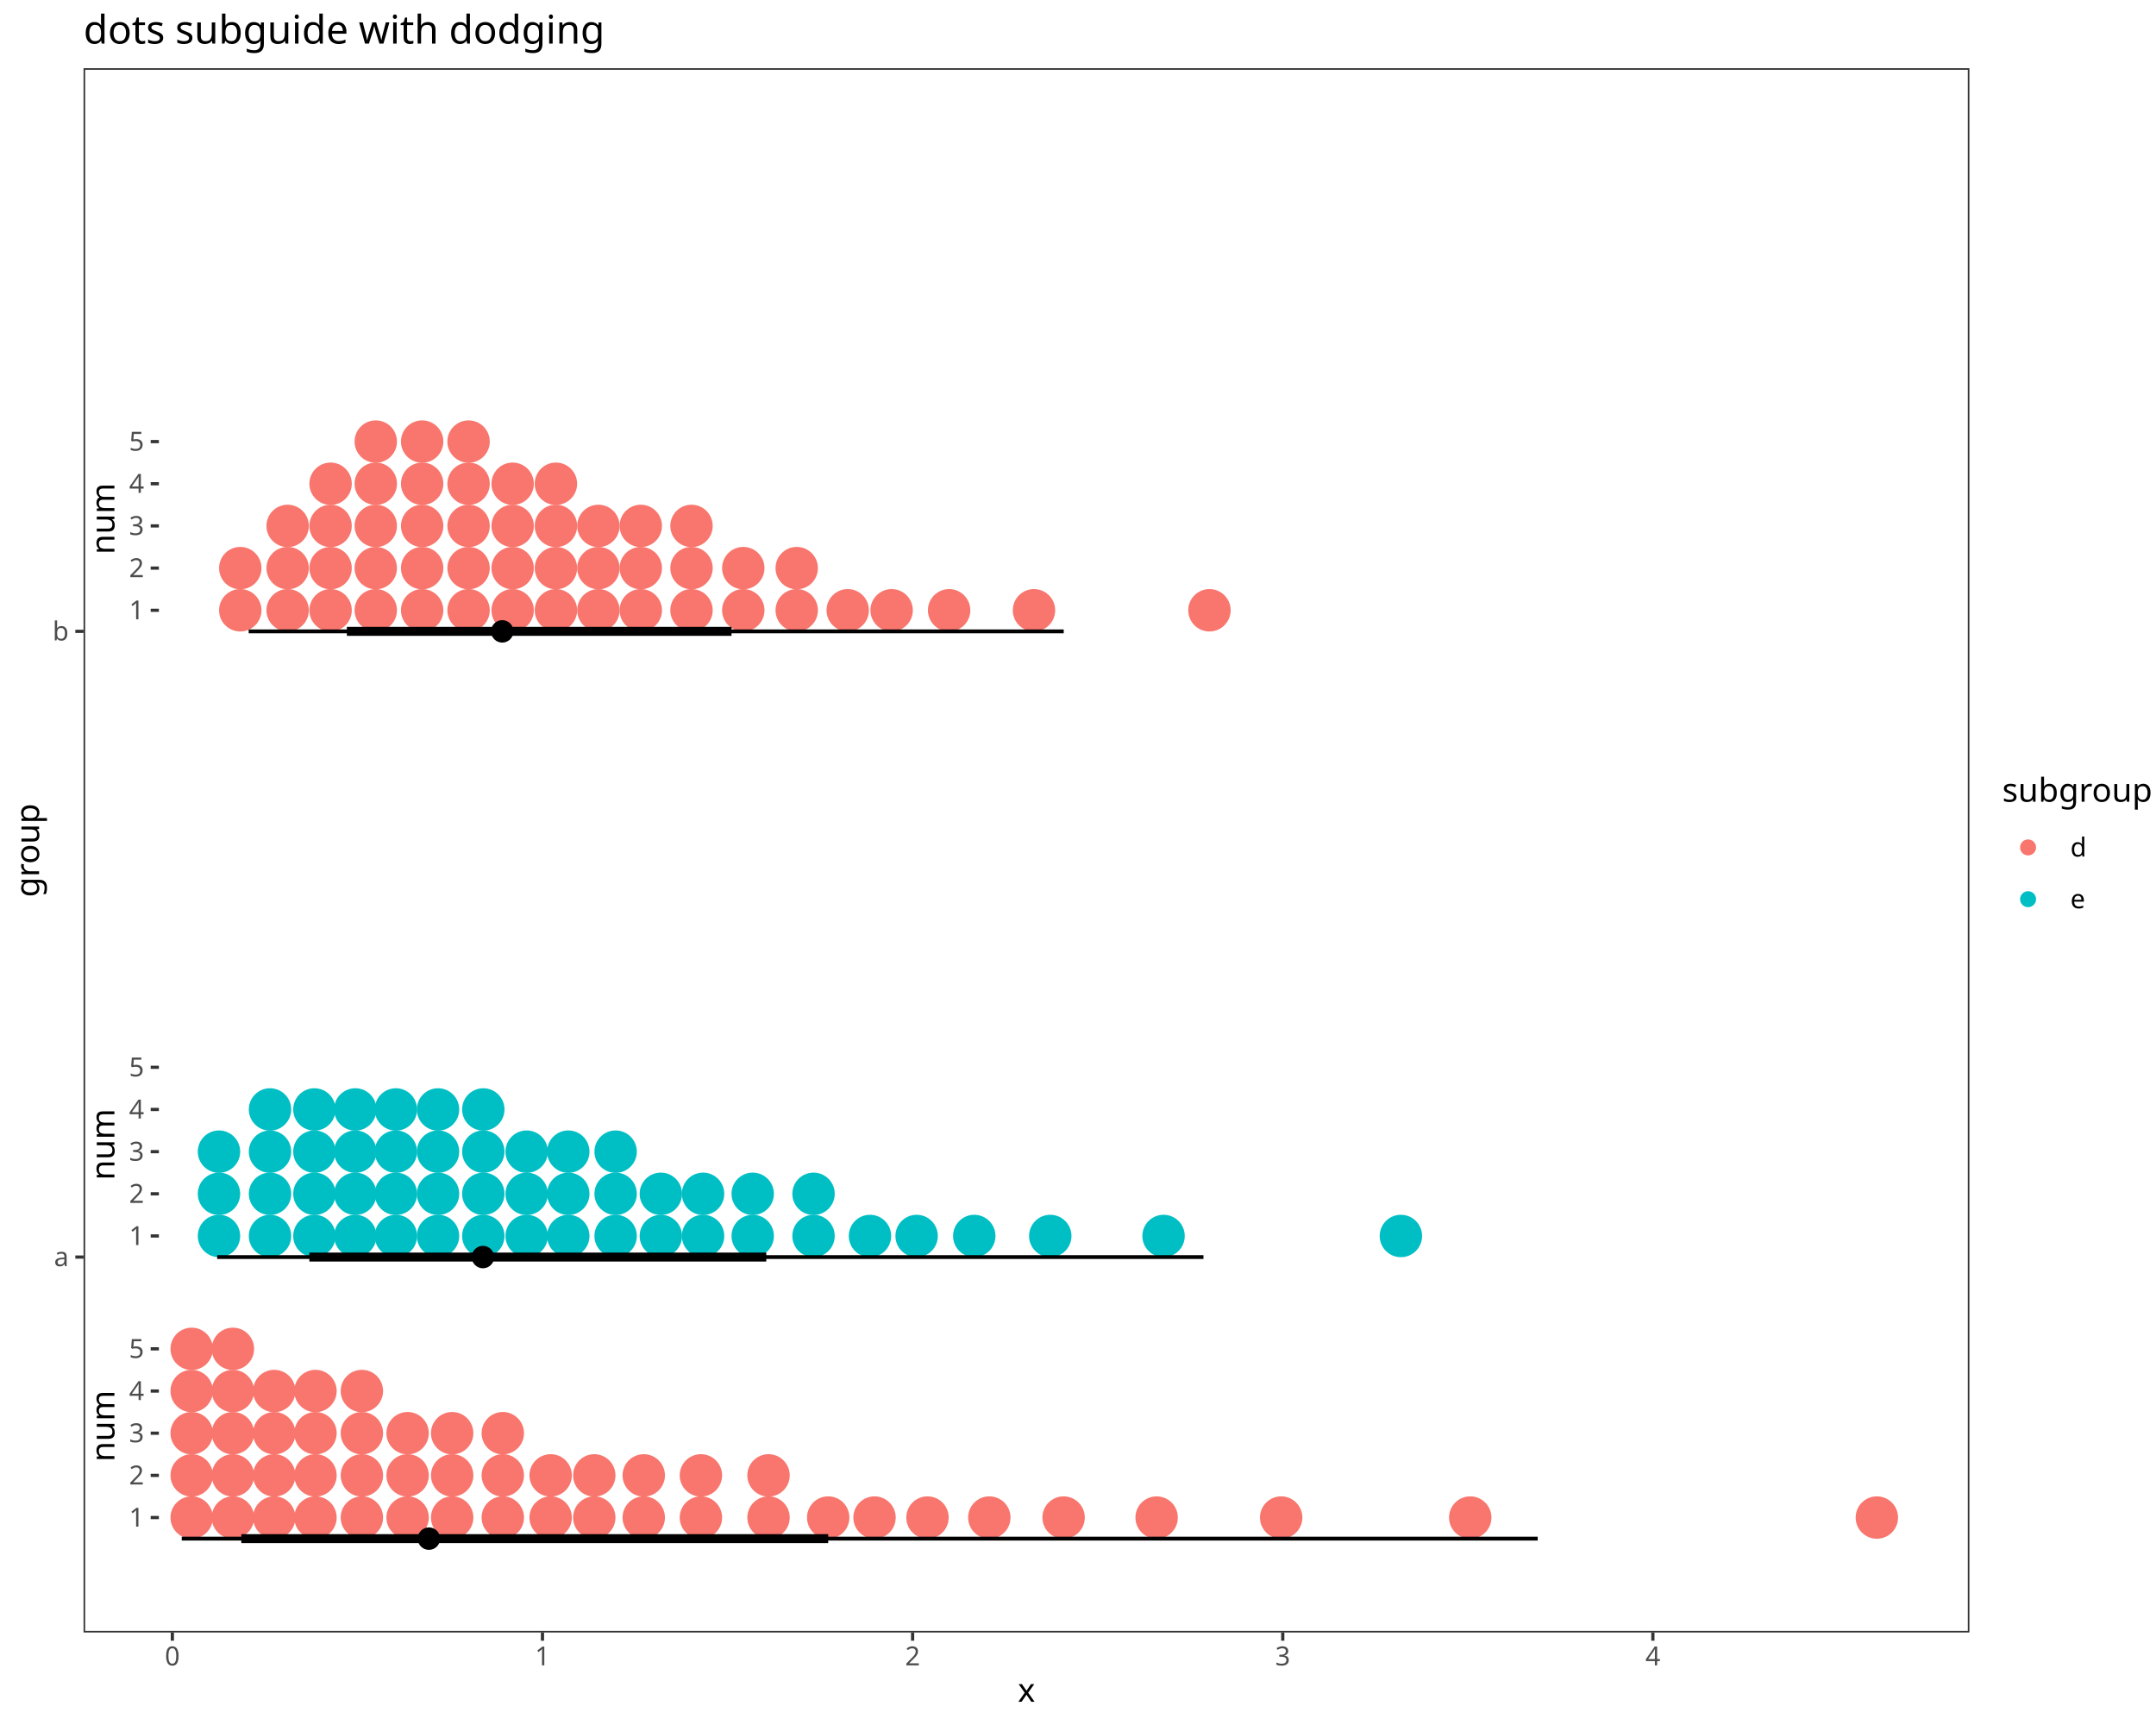
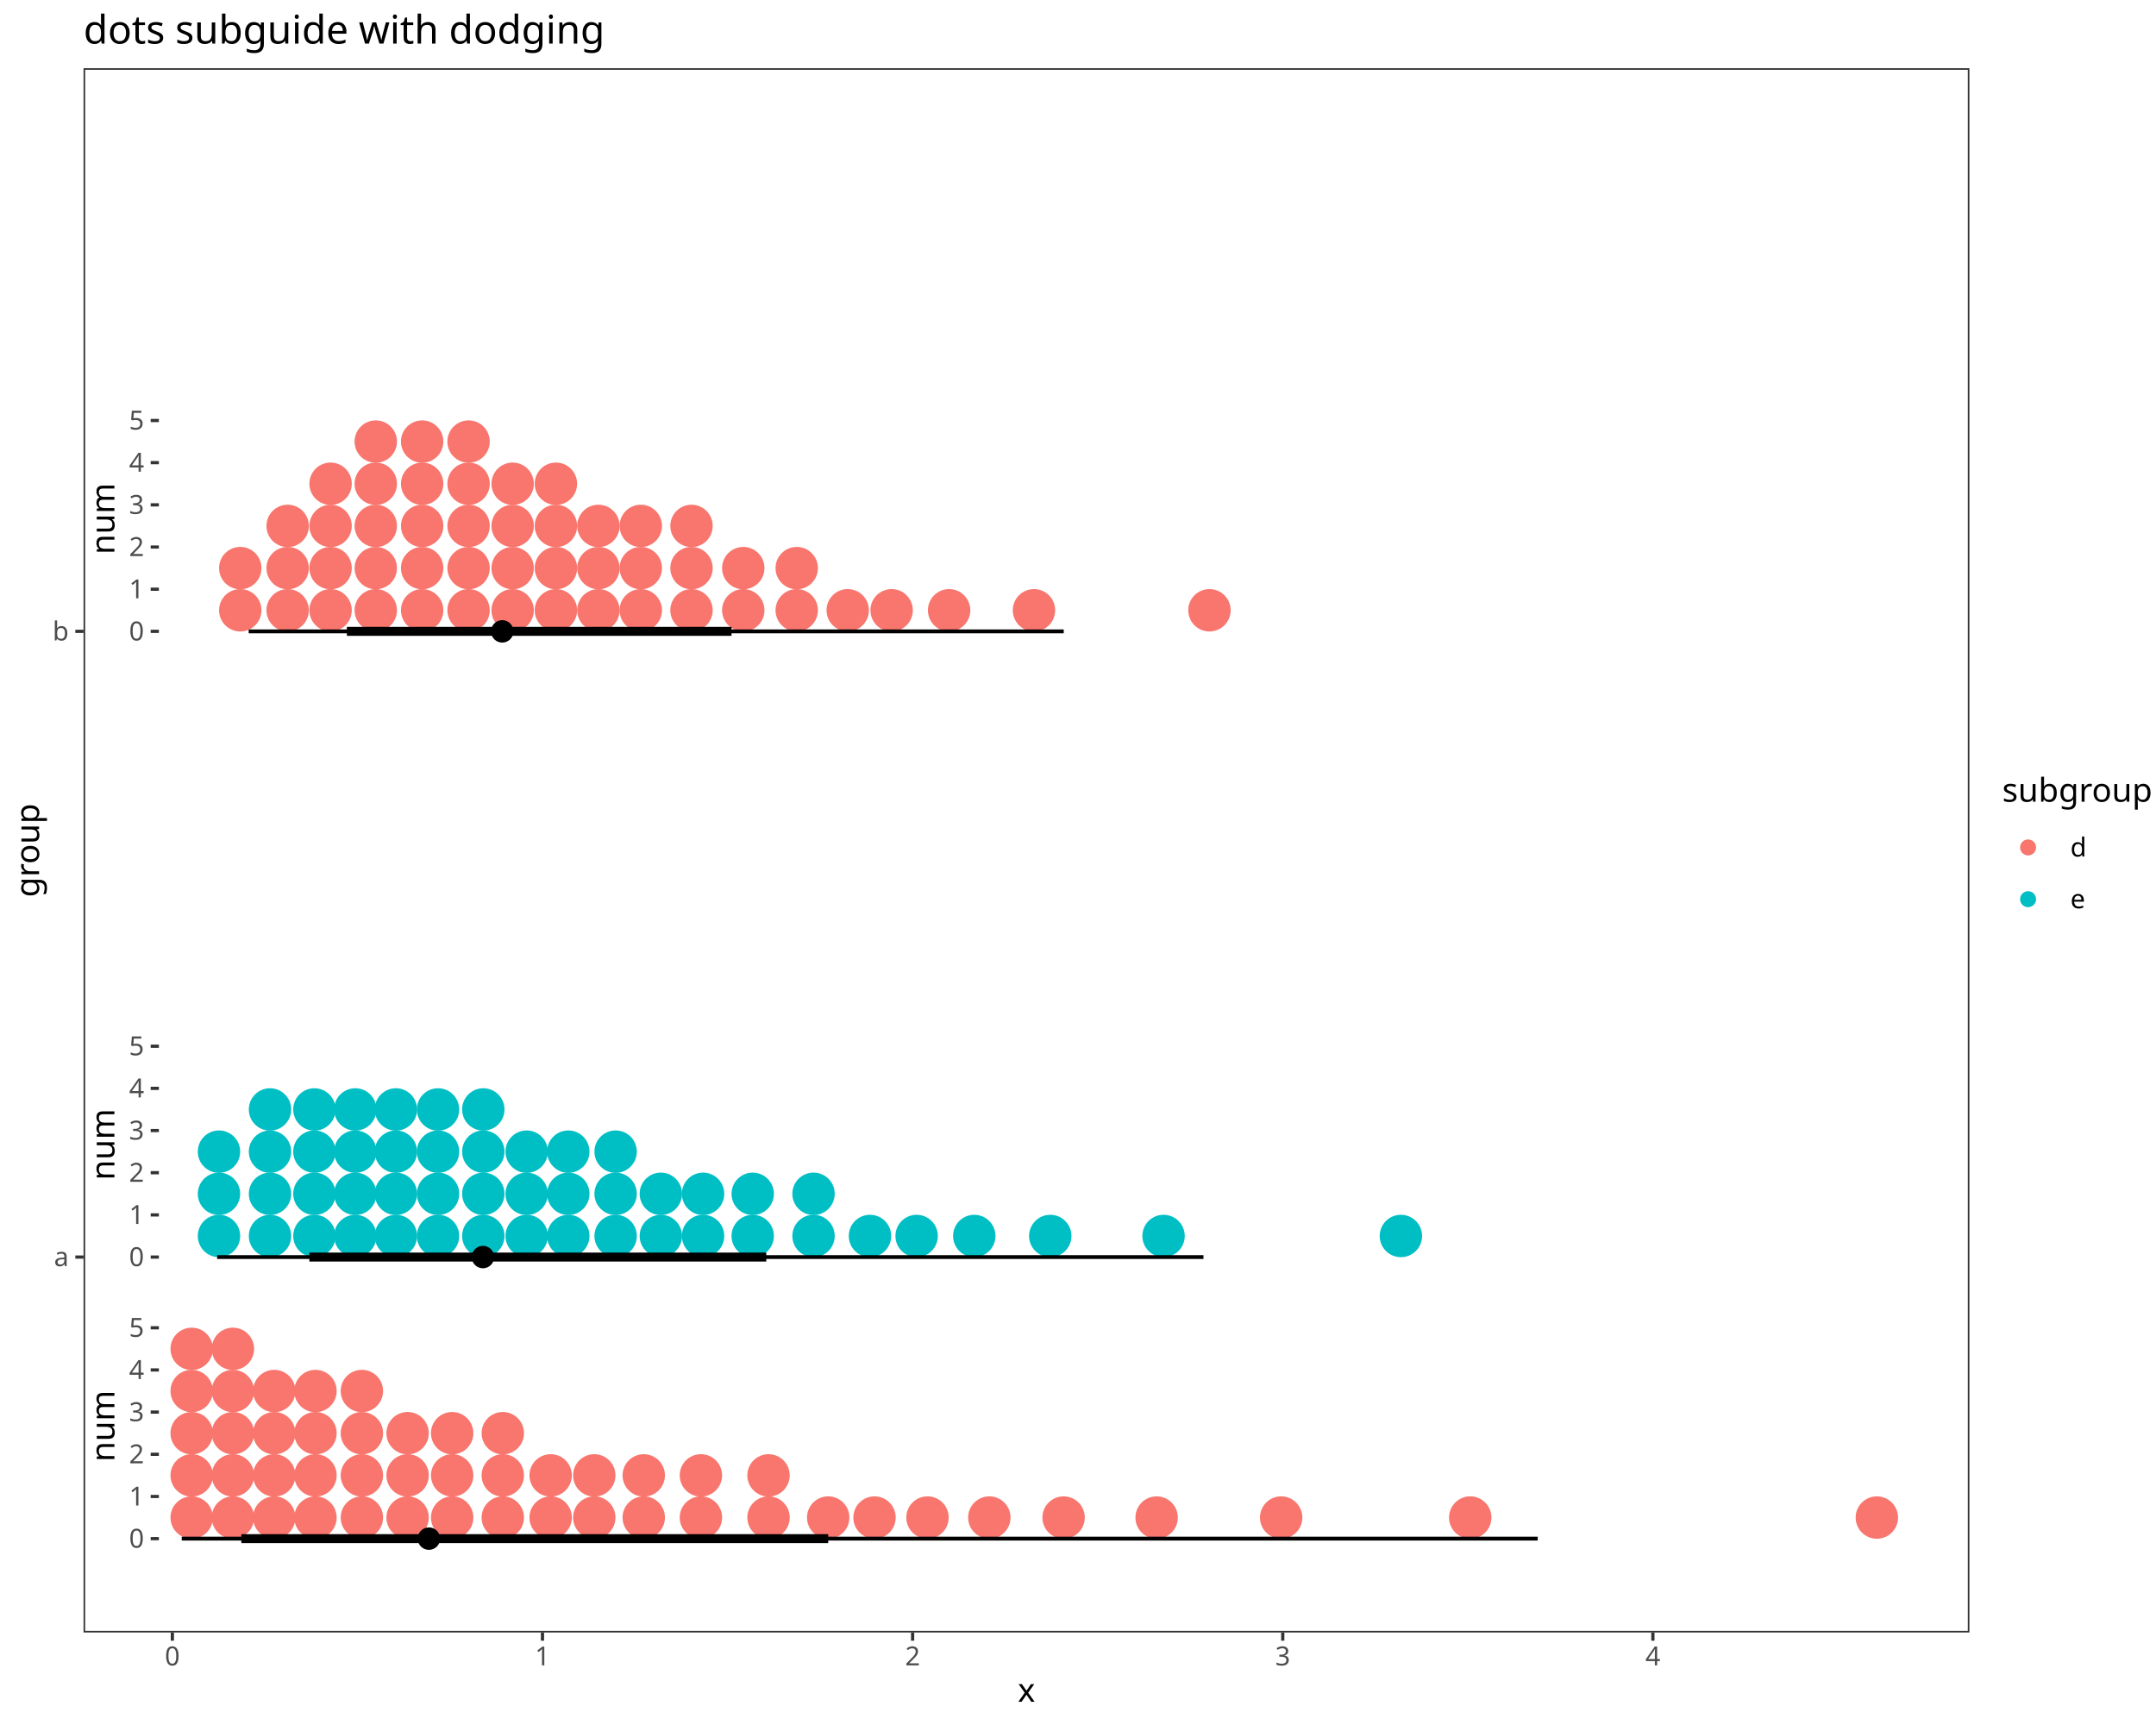
<svg xmlns="http://www.w3.org/2000/svg" class="svglite" data-engine-version="2.0" width="720.00pt" height="576.00pt" viewBox="0 0 720.00 576.00">
  <defs>
    <style type="text/css">
    .svglite line, .svglite polyline, .svglite polygon, .svglite path, .svglite rect, .svglite circle {
      fill: none;
      stroke: #000000;
      stroke-linecap: round;
      stroke-linejoin: round;
      stroke-miterlimit: 10.00;
    }
  </style>
  </defs>
  <rect width="100%" height="100%" style="stroke: none; fill: #FFFFFF;" />
  <defs>
    <clipPath id="cpMC4wMHw3MjAuMDB8MC4wMHw1NzYuMDA=">
      <rect x="0.00" y="0.00" width="720.00" height="576.00" />
    </clipPath>
  </defs>
  <g clip-path="url(#cpMC4wMHw3MjAuMDB8MC4wMHw1NzYuMDA=)">
    <rect x="-0" y="0.00" width="720.00" height="576.00" style="stroke-width: 1.07; stroke: #FFFFFF; fill: #FFFFFF;" />
  </g>
  <defs>
    <clipPath id="cpMjcuOTB8NjU3LjY5fDIyLjc4fDU0NS4xMQ==">
      <rect x="27.90" y="22.78" width="629.79" height="522.33" />
    </clipPath>
  </defs>
  <g clip-path="url(#cpMjcuOTB8NjU3LjY5fDIyLjc4fDU0NS4xMQ==)">
    <rect x="27.90" y="22.78" width="629.79" height="522.33" style="stroke-width: 1.07; stroke: none; fill: #FFFFFF;" />
    <circle cx="64.01" cy="506.73" r="7.08" style="stroke-width: 0.00; stroke: none; fill: #F8766D;" />
    <circle cx="64.01" cy="492.65" r="7.08" style="stroke-width: 0.00; stroke: none; fill: #F8766D;" />
    <circle cx="64.01" cy="478.56" r="7.08" style="stroke-width: 0.00; stroke: none; fill: #F8766D;" />
    <circle cx="64.01" cy="464.48" r="7.08" style="stroke-width: 0.00; stroke: none; fill: #F8766D;" />
    <circle cx="64.01" cy="450.40" r="7.08" style="stroke-width: 0.00; stroke: none; fill: #F8766D;" />
    <circle cx="77.78" cy="506.73" r="7.08" style="stroke-width: 0.00; stroke: none; fill: #F8766D;" />
    <circle cx="77.78" cy="492.65" r="7.08" style="stroke-width: 0.00; stroke: none; fill: #F8766D;" />
    <circle cx="77.78" cy="478.56" r="7.08" style="stroke-width: 0.00; stroke: none; fill: #F8766D;" />
    <circle cx="77.78" cy="464.48" r="7.08" style="stroke-width: 0.00; stroke: none; fill: #F8766D;" />
    <circle cx="77.78" cy="450.40" r="7.08" style="stroke-width: 0.00; stroke: none; fill: #F8766D;" />
    <circle cx="91.58" cy="506.73" r="7.08" style="stroke-width: 0.00; stroke: none; fill: #F8766D;" />
    <circle cx="91.58" cy="492.65" r="7.08" style="stroke-width: 0.00; stroke: none; fill: #F8766D;" />
    <circle cx="91.58" cy="478.56" r="7.08" style="stroke-width: 0.00; stroke: none; fill: #F8766D;" />
    <circle cx="91.58" cy="464.48" r="7.08" style="stroke-width: 0.00; stroke: none; fill: #F8766D;" />
    <circle cx="105.35" cy="506.73" r="7.08" style="stroke-width: 0.00; stroke: none; fill: #F8766D;" />
    <circle cx="105.35" cy="492.65" r="7.08" style="stroke-width: 0.00; stroke: none; fill: #F8766D;" />
    <circle cx="105.35" cy="478.56" r="7.08" style="stroke-width: 0.00; stroke: none; fill: #F8766D;" />
    <circle cx="105.35" cy="464.48" r="7.08" style="stroke-width: 0.00; stroke: none; fill: #F8766D;" />
    <circle cx="120.85" cy="506.73" r="7.08" style="stroke-width: 0.00; stroke: none; fill: #F8766D;" />
    <circle cx="120.85" cy="492.65" r="7.08" style="stroke-width: 0.00; stroke: none; fill: #F8766D;" />
    <circle cx="120.85" cy="478.56" r="7.08" style="stroke-width: 0.00; stroke: none; fill: #F8766D;" />
    <circle cx="120.85" cy="464.48" r="7.08" style="stroke-width: 0.00; stroke: none; fill: #F8766D;" />
    <circle cx="136.12" cy="506.73" r="7.08" style="stroke-width: 0.00; stroke: none; fill: #F8766D;" />
    <circle cx="136.12" cy="492.65" r="7.08" style="stroke-width: 0.00; stroke: none; fill: #F8766D;" />
    <circle cx="136.12" cy="478.56" r="7.08" style="stroke-width: 0.00; stroke: none; fill: #F8766D;" />
    <circle cx="151.00" cy="506.73" r="7.08" style="stroke-width: 0.00; stroke: none; fill: #F8766D;" />
    <circle cx="151.00" cy="492.65" r="7.08" style="stroke-width: 0.00; stroke: none; fill: #F8766D;" />
    <circle cx="151.00" cy="478.56" r="7.08" style="stroke-width: 0.00; stroke: none; fill: #F8766D;" />
    <circle cx="167.91" cy="506.73" r="7.08" style="stroke-width: 0.00; stroke: none; fill: #F8766D;" />
    <circle cx="167.91" cy="492.65" r="7.08" style="stroke-width: 0.00; stroke: none; fill: #F8766D;" />
    <circle cx="167.91" cy="478.56" r="7.08" style="stroke-width: 0.00; stroke: none; fill: #F8766D;" />
    <circle cx="183.89" cy="506.73" r="7.08" style="stroke-width: 0.00; stroke: none; fill: #F8766D;" />
    <circle cx="183.89" cy="492.65" r="7.08" style="stroke-width: 0.00; stroke: none; fill: #F8766D;" />
    <circle cx="198.46" cy="506.73" r="7.08" style="stroke-width: 0.00; stroke: none; fill: #F8766D;" />
    <circle cx="198.46" cy="492.65" r="7.08" style="stroke-width: 0.00; stroke: none; fill: #F8766D;" />
    <circle cx="214.98" cy="506.73" r="7.08" style="stroke-width: 0.00; stroke: none; fill: #F8766D;" />
    <circle cx="214.98" cy="492.65" r="7.08" style="stroke-width: 0.00; stroke: none; fill: #F8766D;" />
    <circle cx="234.07" cy="506.73" r="7.08" style="stroke-width: 0.00; stroke: none; fill: #F8766D;" />
    <circle cx="234.07" cy="492.65" r="7.08" style="stroke-width: 0.00; stroke: none; fill: #F8766D;" />
    <circle cx="256.65" cy="506.73" r="7.08" style="stroke-width: 0.00; stroke: none; fill: #F8766D;" />
    <circle cx="256.65" cy="492.65" r="7.08" style="stroke-width: 0.00; stroke: none; fill: #F8766D;" />
    <circle cx="276.58" cy="506.73" r="7.08" style="stroke-width: 0.00; stroke: none; fill: #F8766D;" />
    <circle cx="292.05" cy="506.73" r="7.08" style="stroke-width: 0.00; stroke: none; fill: #F8766D;" />
    <circle cx="309.74" cy="506.73" r="7.08" style="stroke-width: 0.00; stroke: none; fill: #F8766D;" />
    <circle cx="330.39" cy="506.73" r="7.08" style="stroke-width: 0.00; stroke: none; fill: #F8766D;" />
    <circle cx="355.19" cy="506.73" r="7.08" style="stroke-width: 0.00; stroke: none; fill: #F8766D;" />
    <circle cx="386.26" cy="506.73" r="7.08" style="stroke-width: 0.00; stroke: none; fill: #F8766D;" />
    <circle cx="427.85" cy="506.73" r="7.08" style="stroke-width: 0.00; stroke: none; fill: #F8766D;" />
    <circle cx="490.99" cy="506.73" r="7.08" style="stroke-width: 0.00; stroke: none; fill: #F8766D;" />
    <circle cx="626.78" cy="506.73" r="7.08" style="stroke-width: 0.00; stroke: none; fill: #F8766D;" />
    <circle cx="73.13" cy="412.71" r="7.08" style="stroke-width: 0.00; stroke: none; fill: #00BFC4;" />
    <circle cx="73.13" cy="398.63" r="7.08" style="stroke-width: 0.00; stroke: none; fill: #00BFC4;" />
    <circle cx="73.13" cy="384.55" r="7.08" style="stroke-width: 0.00; stroke: none; fill: #00BFC4;" />
    <circle cx="90.17" cy="412.71" r="7.08" style="stroke-width: 0.00; stroke: none; fill: #00BFC4;" />
    <circle cx="90.17" cy="398.63" r="7.08" style="stroke-width: 0.00; stroke: none; fill: #00BFC4;" />
    <circle cx="90.17" cy="384.55" r="7.08" style="stroke-width: 0.00; stroke: none; fill: #00BFC4;" />
    <circle cx="90.17" cy="370.46" r="7.08" style="stroke-width: 0.00; stroke: none; fill: #00BFC4;" />
    <circle cx="105.00" cy="412.71" r="7.08" style="stroke-width: 0.00; stroke: none; fill: #00BFC4;" />
    <circle cx="105.00" cy="398.63" r="7.08" style="stroke-width: 0.00; stroke: none; fill: #00BFC4;" />
    <circle cx="105.00" cy="384.55" r="7.08" style="stroke-width: 0.00; stroke: none; fill: #00BFC4;" />
    <circle cx="105.00" cy="370.46" r="7.08" style="stroke-width: 0.00; stroke: none; fill: #00BFC4;" />
    <circle cx="118.65" cy="412.71" r="7.08" style="stroke-width: 0.00; stroke: none; fill: #00BFC4;" />
    <circle cx="118.65" cy="398.63" r="7.08" style="stroke-width: 0.00; stroke: none; fill: #00BFC4;" />
    <circle cx="118.65" cy="384.55" r="7.08" style="stroke-width: 0.00; stroke: none; fill: #00BFC4;" />
    <circle cx="118.65" cy="370.46" r="7.08" style="stroke-width: 0.00; stroke: none; fill: #00BFC4;" />
    <circle cx="132.21" cy="412.71" r="7.08" style="stroke-width: 0.00; stroke: none; fill: #00BFC4;" />
    <circle cx="132.21" cy="398.63" r="7.08" style="stroke-width: 0.00; stroke: none; fill: #00BFC4;" />
    <circle cx="132.21" cy="384.55" r="7.08" style="stroke-width: 0.00; stroke: none; fill: #00BFC4;" />
    <circle cx="132.21" cy="370.46" r="7.08" style="stroke-width: 0.00; stroke: none; fill: #00BFC4;" />
    <circle cx="146.28" cy="412.71" r="7.08" style="stroke-width: 0.00; stroke: none; fill: #00BFC4;" />
    <circle cx="146.28" cy="398.63" r="7.08" style="stroke-width: 0.00; stroke: none; fill: #00BFC4;" />
    <circle cx="146.28" cy="384.55" r="7.08" style="stroke-width: 0.00; stroke: none; fill: #00BFC4;" />
    <circle cx="146.28" cy="370.46" r="7.08" style="stroke-width: 0.00; stroke: none; fill: #00BFC4;" />
    <circle cx="161.40" cy="412.71" r="7.08" style="stroke-width: 0.00; stroke: none; fill: #00BFC4;" />
    <circle cx="161.40" cy="398.63" r="7.08" style="stroke-width: 0.00; stroke: none; fill: #00BFC4;" />
    <circle cx="161.40" cy="384.55" r="7.08" style="stroke-width: 0.00; stroke: none; fill: #00BFC4;" />
    <circle cx="161.40" cy="370.46" r="7.08" style="stroke-width: 0.00; stroke: none; fill: #00BFC4;" />
    <circle cx="175.88" cy="412.71" r="7.08" style="stroke-width: 0.00; stroke: none; fill: #00BFC4;" />
    <circle cx="175.88" cy="398.63" r="7.08" style="stroke-width: 0.00; stroke: none; fill: #00BFC4;" />
    <circle cx="175.88" cy="384.55" r="7.08" style="stroke-width: 0.00; stroke: none; fill: #00BFC4;" />
    <circle cx="189.78" cy="412.71" r="7.08" style="stroke-width: 0.00; stroke: none; fill: #00BFC4;" />
    <circle cx="189.78" cy="398.63" r="7.08" style="stroke-width: 0.00; stroke: none; fill: #00BFC4;" />
    <circle cx="189.78" cy="384.55" r="7.08" style="stroke-width: 0.00; stroke: none; fill: #00BFC4;" />
    <circle cx="205.59" cy="412.71" r="7.08" style="stroke-width: 0.00; stroke: none; fill: #00BFC4;" />
    <circle cx="205.59" cy="398.63" r="7.08" style="stroke-width: 0.00; stroke: none; fill: #00BFC4;" />
    <circle cx="205.59" cy="384.55" r="7.08" style="stroke-width: 0.00; stroke: none; fill: #00BFC4;" />
    <circle cx="220.69" cy="412.71" r="7.08" style="stroke-width: 0.00; stroke: none; fill: #00BFC4;" />
    <circle cx="220.69" cy="398.63" r="7.08" style="stroke-width: 0.00; stroke: none; fill: #00BFC4;" />
    <circle cx="234.79" cy="412.71" r="7.08" style="stroke-width: 0.00; stroke: none; fill: #00BFC4;" />
    <circle cx="234.79" cy="398.63" r="7.08" style="stroke-width: 0.00; stroke: none; fill: #00BFC4;" />
    <circle cx="251.37" cy="412.71" r="7.08" style="stroke-width: 0.00; stroke: none; fill: #00BFC4;" />
    <circle cx="251.37" cy="398.63" r="7.08" style="stroke-width: 0.00; stroke: none; fill: #00BFC4;" />
    <circle cx="271.68" cy="412.71" r="7.08" style="stroke-width: 0.00; stroke: none; fill: #00BFC4;" />
    <circle cx="271.68" cy="398.63" r="7.08" style="stroke-width: 0.00; stroke: none; fill: #00BFC4;" />
    <circle cx="290.53" cy="412.71" r="7.08" style="stroke-width: 0.00; stroke: none; fill: #00BFC4;" />
    <circle cx="306.11" cy="412.71" r="7.08" style="stroke-width: 0.00; stroke: none; fill: #00BFC4;" />
    <circle cx="325.36" cy="412.71" r="7.08" style="stroke-width: 0.00; stroke: none; fill: #00BFC4;" />
    <circle cx="350.74" cy="412.71" r="7.08" style="stroke-width: 0.00; stroke: none; fill: #00BFC4;" />
    <circle cx="388.57" cy="412.71" r="7.08" style="stroke-width: 0.00; stroke: none; fill: #00BFC4;" />
    <circle cx="467.83" cy="412.71" r="7.08" style="stroke-width: 0.00; stroke: none; fill: #00BFC4;" />
    <circle cx="80.24" cy="203.78" r="7.08" style="stroke-width: 0.00; stroke: none; fill: #F8766D;" />
    <circle cx="80.24" cy="189.70" r="7.08" style="stroke-width: 0.00; stroke: none; fill: #F8766D;" />
    <circle cx="96.06" cy="203.78" r="7.08" style="stroke-width: 0.00; stroke: none; fill: #F8766D;" />
    <circle cx="96.06" cy="189.70" r="7.08" style="stroke-width: 0.00; stroke: none; fill: #F8766D;" />
    <circle cx="96.06" cy="175.61" r="7.08" style="stroke-width: 0.00; stroke: none; fill: #F8766D;" />
    <circle cx="110.40" cy="203.78" r="7.08" style="stroke-width: 0.00; stroke: none; fill: #F8766D;" />
    <circle cx="110.40" cy="189.70" r="7.08" style="stroke-width: 0.00; stroke: none; fill: #F8766D;" />
    <circle cx="110.40" cy="175.61" r="7.08" style="stroke-width: 0.00; stroke: none; fill: #F8766D;" />
    <circle cx="110.40" cy="161.53" r="7.08" style="stroke-width: 0.00; stroke: none; fill: #F8766D;" />
    <circle cx="125.49" cy="203.78" r="7.08" style="stroke-width: 0.00; stroke: none; fill: #F8766D;" />
    <circle cx="125.49" cy="189.70" r="7.08" style="stroke-width: 0.00; stroke: none; fill: #F8766D;" />
    <circle cx="125.49" cy="175.61" r="7.08" style="stroke-width: 0.00; stroke: none; fill: #F8766D;" />
    <circle cx="125.49" cy="161.53" r="7.08" style="stroke-width: 0.00; stroke: none; fill: #F8766D;" />
    <circle cx="125.49" cy="147.45" r="7.08" style="stroke-width: 0.00; stroke: none; fill: #F8766D;" />
    <circle cx="140.98" cy="203.78" r="7.08" style="stroke-width: 0.00; stroke: none; fill: #F8766D;" />
    <circle cx="140.98" cy="189.70" r="7.08" style="stroke-width: 0.00; stroke: none; fill: #F8766D;" />
    <circle cx="140.98" cy="175.61" r="7.08" style="stroke-width: 0.00; stroke: none; fill: #F8766D;" />
    <circle cx="140.98" cy="161.53" r="7.08" style="stroke-width: 0.00; stroke: none; fill: #F8766D;" />
    <circle cx="140.98" cy="147.45" r="7.08" style="stroke-width: 0.00; stroke: none; fill: #F8766D;" />
    <circle cx="156.48" cy="203.78" r="7.08" style="stroke-width: 0.00; stroke: none; fill: #F8766D;" />
    <circle cx="156.48" cy="189.70" r="7.08" style="stroke-width: 0.00; stroke: none; fill: #F8766D;" />
    <circle cx="156.48" cy="175.61" r="7.08" style="stroke-width: 0.00; stroke: none; fill: #F8766D;" />
    <circle cx="156.48" cy="161.53" r="7.08" style="stroke-width: 0.00; stroke: none; fill: #F8766D;" />
    <circle cx="156.48" cy="147.45" r="7.08" style="stroke-width: 0.00; stroke: none; fill: #F8766D;" />
    <circle cx="171.20" cy="203.78" r="7.08" style="stroke-width: 0.00; stroke: none; fill: #F8766D;" />
    <circle cx="171.20" cy="189.70" r="7.08" style="stroke-width: 0.00; stroke: none; fill: #F8766D;" />
    <circle cx="171.20" cy="175.61" r="7.08" style="stroke-width: 0.00; stroke: none; fill: #F8766D;" />
    <circle cx="171.20" cy="161.53" r="7.08" style="stroke-width: 0.00; stroke: none; fill: #F8766D;" />
    <circle cx="185.65" cy="203.78" r="7.08" style="stroke-width: 0.00; stroke: none; fill: #F8766D;" />
    <circle cx="185.65" cy="189.70" r="7.08" style="stroke-width: 0.00; stroke: none; fill: #F8766D;" />
    <circle cx="185.65" cy="175.61" r="7.08" style="stroke-width: 0.00; stroke: none; fill: #F8766D;" />
    <circle cx="185.65" cy="161.53" r="7.08" style="stroke-width: 0.00; stroke: none; fill: #F8766D;" />
    <circle cx="199.84" cy="203.78" r="7.08" style="stroke-width: 0.00; stroke: none; fill: #F8766D;" />
    <circle cx="199.84" cy="189.70" r="7.08" style="stroke-width: 0.00; stroke: none; fill: #F8766D;" />
    <circle cx="199.84" cy="175.61" r="7.08" style="stroke-width: 0.00; stroke: none; fill: #F8766D;" />
    <circle cx="213.99" cy="203.78" r="7.08" style="stroke-width: 0.00; stroke: none; fill: #F8766D;" />
    <circle cx="213.99" cy="189.70" r="7.08" style="stroke-width: 0.00; stroke: none; fill: #F8766D;" />
    <circle cx="213.99" cy="175.61" r="7.08" style="stroke-width: 0.00; stroke: none; fill: #F8766D;" />
    <circle cx="230.93" cy="203.78" r="7.08" style="stroke-width: 0.00; stroke: none; fill: #F8766D;" />
    <circle cx="230.93" cy="189.70" r="7.08" style="stroke-width: 0.00; stroke: none; fill: #F8766D;" />
    <circle cx="230.93" cy="175.61" r="7.08" style="stroke-width: 0.00; stroke: none; fill: #F8766D;" />
    <circle cx="248.22" cy="203.78" r="7.08" style="stroke-width: 0.00; stroke: none; fill: #F8766D;" />
    <circle cx="248.22" cy="189.70" r="7.08" style="stroke-width: 0.00; stroke: none; fill: #F8766D;" />
    <circle cx="266.07" cy="203.78" r="7.08" style="stroke-width: 0.00; stroke: none; fill: #F8766D;" />
    <circle cx="266.07" cy="189.70" r="7.08" style="stroke-width: 0.00; stroke: none; fill: #F8766D;" />
    <circle cx="283.10" cy="203.78" r="7.08" style="stroke-width: 0.00; stroke: none; fill: #F8766D;" />
    <circle cx="297.76" cy="203.78" r="7.08" style="stroke-width: 0.00; stroke: none; fill: #F8766D;" />
    <circle cx="316.96" cy="203.78" r="7.08" style="stroke-width: 0.00; stroke: none; fill: #F8766D;" />
    <circle cx="345.30" cy="203.78" r="7.08" style="stroke-width: 0.00; stroke: none; fill: #F8766D;" />
    <circle cx="403.90" cy="203.78" r="7.08" style="stroke-width: 0.00; stroke: none; fill: #F8766D;" />
  </g>
  <defs>
-     <clipPath id="cpNDMuMjN8NTMuMDZ8NDQ1LjYwfDUwNi43Mw==">
-       <rect x="43.23" y="445.60" width="9.83" height="61.13" />
-     </clipPath>
-   </defs>
-   <g clip-path="url(#cpNDMuMjN8NTMuMDZ8NDQ1LjYwfDUwNi43Mw==)">
- </g>
-   <g clip-path="url(#cpMC4wMHw3MjAuMDB8MC4wMHw1NzYuMDA=)">
-     <text x="48.13" y="509.76" text-anchor="end" style="font-size: 8.80px; fill: #4D4D4D; font-family: sans;" textLength="4.89px" lengthAdjust="spacingAndGlyphs">1</text>
-     <text x="48.13" y="495.68" text-anchor="end" style="font-size: 8.80px; fill: #4D4D4D; font-family: sans;" textLength="4.89px" lengthAdjust="spacingAndGlyphs">2</text>
-     <text x="48.13" y="481.59" text-anchor="end" style="font-size: 8.80px; fill: #4D4D4D; font-family: sans;" textLength="4.89px" lengthAdjust="spacingAndGlyphs">3</text>
-     <text x="48.13" y="467.51" text-anchor="end" style="font-size: 8.80px; fill: #4D4D4D; font-family: sans;" textLength="4.89px" lengthAdjust="spacingAndGlyphs">4</text>
-     <text x="48.13" y="453.43" text-anchor="end" style="font-size: 8.80px; fill: #4D4D4D; font-family: sans;" textLength="4.89px" lengthAdjust="spacingAndGlyphs">5</text>
-   </g>
-   <g clip-path="url(#cpNDMuMjN8NTMuMDZ8NDQ1LjYwfDUwNi43Mw==)">
- </g>
-   <g clip-path="url(#cpMC4wMHw3MjAuMDB8MC4wMHw1NzYuMDA=)">
-     <polyline points="50.32,506.73 53.06,506.73 " style="stroke-width: 1.07; stroke: #333333; stroke-linecap: butt;" />
-     <polyline points="50.32,492.65 53.06,492.65 " style="stroke-width: 1.07; stroke: #333333; stroke-linecap: butt;" />
-     <polyline points="50.32,478.56 53.06,478.56 " style="stroke-width: 1.07; stroke: #333333; stroke-linecap: butt;" />
-     <polyline points="50.32,464.48 53.06,464.48 " style="stroke-width: 1.07; stroke: #333333; stroke-linecap: butt;" />
-     <polyline points="50.32,450.40 53.06,450.40 " style="stroke-width: 1.07; stroke: #333333; stroke-linecap: butt;" />
-   </g>
-   <g clip-path="url(#cpNDMuMjN8NTMuMDZ8NDQ1LjYwfDUwNi43Mw==)">
- </g>
-   <g clip-path="url(#cpMC4wMHw3MjAuMDB8MC4wMHw1NzYuMDA=)">
- </g>
-   <g clip-path="url(#cpNDMuMjN8NTMuMDZ8NDQ1LjYwfDUwNi43Mw==)">
- </g>
-   <g clip-path="url(#cpMjcuOTB8NjU3LjY5fDIyLjc4fDU0NS4xMQ==)">
- </g>
-   <defs>
-     <clipPath id="cpMzAuNjR8NDAuNDl8NDQ1LjYwfDUwNi43Mw==">
-       <rect x="30.64" y="445.60" width="9.85" height="61.13" />
-     </clipPath>
-   </defs>
-   <g clip-path="url(#cpMzAuNjR8NDAuNDl8NDQ1LjYwfDUwNi43Mw==)">
+     <clipPath id="cpNDMuMjN8NTMuMDZ8NDM4LjU2fDUxMy43Nw==">
+       <rect x="43.23" y="438.56" width="9.83" height="75.22" />
+     </clipPath>
+   </defs>
+   <g clip-path="url(#cpNDMuMjN8NTMuMDZ8NDM4LjU2fDUxMy43Nw==)">
+ </g>
+   <g clip-path="url(#cpMC4wMHw3MjAuMDB8MC4wMHw1NzYuMDA=)">
+     <text x="48.13" y="516.80" text-anchor="end" style="font-size: 8.80px; fill: #4D4D4D; font-family: sans;" textLength="4.89px" lengthAdjust="spacingAndGlyphs">0</text>
+     <text x="48.13" y="502.72" text-anchor="end" style="font-size: 8.80px; fill: #4D4D4D; font-family: sans;" textLength="4.89px" lengthAdjust="spacingAndGlyphs">1</text>
+     <text x="48.13" y="488.63" text-anchor="end" style="font-size: 8.80px; fill: #4D4D4D; font-family: sans;" textLength="4.89px" lengthAdjust="spacingAndGlyphs">2</text>
+     <text x="48.13" y="474.55" text-anchor="end" style="font-size: 8.80px; fill: #4D4D4D; font-family: sans;" textLength="4.89px" lengthAdjust="spacingAndGlyphs">3</text>
+     <text x="48.13" y="460.47" text-anchor="end" style="font-size: 8.80px; fill: #4D4D4D; font-family: sans;" textLength="4.89px" lengthAdjust="spacingAndGlyphs">4</text>
+     <text x="48.13" y="446.38" text-anchor="end" style="font-size: 8.80px; fill: #4D4D4D; font-family: sans;" textLength="4.89px" lengthAdjust="spacingAndGlyphs">5</text>
+   </g>
+   <g clip-path="url(#cpNDMuMjN8NTMuMDZ8NDM4LjU2fDUxMy43Nw==)">
+ </g>
+   <g clip-path="url(#cpMC4wMHw3MjAuMDB8MC4wMHw1NzYuMDA=)">
+     <polyline points="50.32,513.77 53.06,513.77 " style="stroke-width: 1.07; stroke: #333333; stroke-linecap: butt;" />
+     <polyline points="50.32,499.69 53.06,499.69 " style="stroke-width: 1.07; stroke: #333333; stroke-linecap: butt;" />
+     <polyline points="50.32,485.61 53.06,485.61 " style="stroke-width: 1.07; stroke: #333333; stroke-linecap: butt;" />
+     <polyline points="50.32,471.52 53.06,471.52 " style="stroke-width: 1.07; stroke: #333333; stroke-linecap: butt;" />
+     <polyline points="50.32,457.44 53.06,457.44 " style="stroke-width: 1.07; stroke: #333333; stroke-linecap: butt;" />
+     <polyline points="50.32,443.36 53.06,443.36 " style="stroke-width: 1.07; stroke: #333333; stroke-linecap: butt;" />
+   </g>
+   <g clip-path="url(#cpNDMuMjN8NTMuMDZ8NDM4LjU2fDUxMy43Nw==)">
+ </g>
+   <g clip-path="url(#cpMC4wMHw3MjAuMDB8MC4wMHw1NzYuMDA=)">
+ </g>
+   <g clip-path="url(#cpNDMuMjN8NTMuMDZ8NDM4LjU2fDUxMy43Nw==)">
+ </g>
+   <g clip-path="url(#cpMjcuOTB8NjU3LjY5fDIyLjc4fDU0NS4xMQ==)">
+ </g>
+   <defs>
+     <clipPath id="cpMzAuNjR8NDAuNDl8NDM4LjU2fDUxMy43Nw==">
+       <rect x="30.64" y="438.56" width="9.85" height="75.22" />
+     </clipPath>
+   </defs>
+   <g clip-path="url(#cpMzAuNjR8NDAuNDl8NDM4LjU2fDUxMy43Nw==)">
    <text transform="translate(38.21,476.17) rotate(-90)" text-anchor="middle" style="font-size: 11.00px; font-family: sans;" textLength="21.40px" lengthAdjust="spacingAndGlyphs">num</text>
  </g>
  <g clip-path="url(#cpMjcuOTB8NjU3LjY5fDIyLjc4fDU0NS4xMQ==)">
</g>
  <defs>
-     <clipPath id="cpNDMuMjN8NTMuMDZ8MzUxLjU4fDQxMi43MQ==">
-       <rect x="43.23" y="351.58" width="9.83" height="61.13" />
-     </clipPath>
-   </defs>
-   <g clip-path="url(#cpNDMuMjN8NTMuMDZ8MzUxLjU4fDQxMi43MQ==)">
- </g>
-   <g clip-path="url(#cpMC4wMHw3MjAuMDB8MC4wMHw1NzYuMDA=)">
-     <text x="48.13" y="415.74" text-anchor="end" style="font-size: 8.80px; fill: #4D4D4D; font-family: sans;" textLength="4.89px" lengthAdjust="spacingAndGlyphs">1</text>
-     <text x="48.13" y="401.66" text-anchor="end" style="font-size: 8.80px; fill: #4D4D4D; font-family: sans;" textLength="4.89px" lengthAdjust="spacingAndGlyphs">2</text>
-     <text x="48.13" y="387.57" text-anchor="end" style="font-size: 8.80px; fill: #4D4D4D; font-family: sans;" textLength="4.89px" lengthAdjust="spacingAndGlyphs">3</text>
-     <text x="48.13" y="373.49" text-anchor="end" style="font-size: 8.80px; fill: #4D4D4D; font-family: sans;" textLength="4.89px" lengthAdjust="spacingAndGlyphs">4</text>
-     <text x="48.13" y="359.41" text-anchor="end" style="font-size: 8.80px; fill: #4D4D4D; font-family: sans;" textLength="4.89px" lengthAdjust="spacingAndGlyphs">5</text>
-   </g>
-   <g clip-path="url(#cpNDMuMjN8NTMuMDZ8MzUxLjU4fDQxMi43MQ==)">
- </g>
-   <g clip-path="url(#cpMC4wMHw3MjAuMDB8MC4wMHw1NzYuMDA=)">
-     <polyline points="50.32,412.71 53.06,412.71 " style="stroke-width: 1.07; stroke: #333333; stroke-linecap: butt;" />
-     <polyline points="50.32,398.63 53.06,398.63 " style="stroke-width: 1.07; stroke: #333333; stroke-linecap: butt;" />
-     <polyline points="50.32,384.55 53.06,384.55 " style="stroke-width: 1.07; stroke: #333333; stroke-linecap: butt;" />
-     <polyline points="50.32,370.46 53.06,370.46 " style="stroke-width: 1.07; stroke: #333333; stroke-linecap: butt;" />
-     <polyline points="50.32,356.38 53.06,356.38 " style="stroke-width: 1.07; stroke: #333333; stroke-linecap: butt;" />
-   </g>
-   <g clip-path="url(#cpNDMuMjN8NTMuMDZ8MzUxLjU4fDQxMi43MQ==)">
- </g>
-   <g clip-path="url(#cpMC4wMHw3MjAuMDB8MC4wMHw1NzYuMDA=)">
- </g>
-   <g clip-path="url(#cpNDMuMjN8NTMuMDZ8MzUxLjU4fDQxMi43MQ==)">
- </g>
-   <g clip-path="url(#cpMjcuOTB8NjU3LjY5fDIyLjc4fDU0NS4xMQ==)">
- </g>
-   <defs>
-     <clipPath id="cpMzAuNjR8NDAuNDl8MzUxLjU4fDQxMi43MQ==">
-       <rect x="30.64" y="351.58" width="9.85" height="61.13" />
-     </clipPath>
-   </defs>
-   <g clip-path="url(#cpMzAuNjR8NDAuNDl8MzUxLjU4fDQxMi43MQ==)">
+     <clipPath id="cpNDMuMjN8NTMuMDZ8MzQ0LjU0fDQxOS43NQ==">
+       <rect x="43.23" y="344.54" width="9.83" height="75.22" />
+     </clipPath>
+   </defs>
+   <g clip-path="url(#cpNDMuMjN8NTMuMDZ8MzQ0LjU0fDQxOS43NQ==)">
+ </g>
+   <g clip-path="url(#cpMC4wMHw3MjAuMDB8MC4wMHw1NzYuMDA=)">
+     <text x="48.13" y="422.78" text-anchor="end" style="font-size: 8.80px; fill: #4D4D4D; font-family: sans;" textLength="4.89px" lengthAdjust="spacingAndGlyphs">0</text>
+     <text x="48.13" y="408.70" text-anchor="end" style="font-size: 8.80px; fill: #4D4D4D; font-family: sans;" textLength="4.89px" lengthAdjust="spacingAndGlyphs">1</text>
+     <text x="48.13" y="394.61" text-anchor="end" style="font-size: 8.80px; fill: #4D4D4D; font-family: sans;" textLength="4.89px" lengthAdjust="spacingAndGlyphs">2</text>
+     <text x="48.13" y="380.53" text-anchor="end" style="font-size: 8.80px; fill: #4D4D4D; font-family: sans;" textLength="4.89px" lengthAdjust="spacingAndGlyphs">3</text>
+     <text x="48.13" y="366.45" text-anchor="end" style="font-size: 8.80px; fill: #4D4D4D; font-family: sans;" textLength="4.89px" lengthAdjust="spacingAndGlyphs">4</text>
+     <text x="48.13" y="352.37" text-anchor="end" style="font-size: 8.80px; fill: #4D4D4D; font-family: sans;" textLength="4.89px" lengthAdjust="spacingAndGlyphs">5</text>
+   </g>
+   <g clip-path="url(#cpNDMuMjN8NTMuMDZ8MzQ0LjU0fDQxOS43NQ==)">
+ </g>
+   <g clip-path="url(#cpMC4wMHw3MjAuMDB8MC4wMHw1NzYuMDA=)">
+     <polyline points="50.32,419.75 53.06,419.75 " style="stroke-width: 1.07; stroke: #333333; stroke-linecap: butt;" />
+     <polyline points="50.32,405.67 53.06,405.67 " style="stroke-width: 1.07; stroke: #333333; stroke-linecap: butt;" />
+     <polyline points="50.32,391.59 53.06,391.59 " style="stroke-width: 1.07; stroke: #333333; stroke-linecap: butt;" />
+     <polyline points="50.32,377.50 53.06,377.50 " style="stroke-width: 1.07; stroke: #333333; stroke-linecap: butt;" />
+     <polyline points="50.32,363.42 53.06,363.42 " style="stroke-width: 1.07; stroke: #333333; stroke-linecap: butt;" />
+     <polyline points="50.32,349.34 53.06,349.34 " style="stroke-width: 1.07; stroke: #333333; stroke-linecap: butt;" />
+   </g>
+   <g clip-path="url(#cpNDMuMjN8NTMuMDZ8MzQ0LjU0fDQxOS43NQ==)">
+ </g>
+   <g clip-path="url(#cpMC4wMHw3MjAuMDB8MC4wMHw1NzYuMDA=)">
+ </g>
+   <g clip-path="url(#cpNDMuMjN8NTMuMDZ8MzQ0LjU0fDQxOS43NQ==)">
+ </g>
+   <g clip-path="url(#cpMjcuOTB8NjU3LjY5fDIyLjc4fDU0NS4xMQ==)">
+ </g>
+   <defs>
+     <clipPath id="cpMzAuNjR8NDAuNDl8MzQ0LjU0fDQxOS43NQ==">
+       <rect x="30.64" y="344.54" width="9.85" height="75.22" />
+     </clipPath>
+   </defs>
+   <g clip-path="url(#cpMzAuNjR8NDAuNDl8MzQ0LjU0fDQxOS43NQ==)">
    <text transform="translate(38.21,382.15) rotate(-90)" text-anchor="middle" style="font-size: 11.00px; font-family: sans;" textLength="21.40px" lengthAdjust="spacingAndGlyphs">num</text>
  </g>
  <g clip-path="url(#cpMjcuOTB8NjU3LjY5fDIyLjc4fDU0NS4xMQ==)">
</g>
  <defs>
-     <clipPath id="cpNDMuMjN8NTMuMDZ8MTQyLjY1fDIwMy43OA==">
-       <rect x="43.23" y="142.65" width="9.83" height="61.13" />
-     </clipPath>
-   </defs>
-   <g clip-path="url(#cpNDMuMjN8NTMuMDZ8MTQyLjY1fDIwMy43OA==)">
- </g>
-   <g clip-path="url(#cpMC4wMHw3MjAuMDB8MC4wMHw1NzYuMDA=)">
-     <text x="48.13" y="206.81" text-anchor="end" style="font-size: 8.80px; fill: #4D4D4D; font-family: sans;" textLength="4.89px" lengthAdjust="spacingAndGlyphs">1</text>
-     <text x="48.13" y="192.73" text-anchor="end" style="font-size: 8.80px; fill: #4D4D4D; font-family: sans;" textLength="4.89px" lengthAdjust="spacingAndGlyphs">2</text>
-     <text x="48.13" y="178.64" text-anchor="end" style="font-size: 8.80px; fill: #4D4D4D; font-family: sans;" textLength="4.89px" lengthAdjust="spacingAndGlyphs">3</text>
-     <text x="48.13" y="164.56" text-anchor="end" style="font-size: 8.80px; fill: #4D4D4D; font-family: sans;" textLength="4.89px" lengthAdjust="spacingAndGlyphs">4</text>
-     <text x="48.13" y="150.48" text-anchor="end" style="font-size: 8.80px; fill: #4D4D4D; font-family: sans;" textLength="4.89px" lengthAdjust="spacingAndGlyphs">5</text>
-   </g>
-   <g clip-path="url(#cpNDMuMjN8NTMuMDZ8MTQyLjY1fDIwMy43OA==)">
- </g>
-   <g clip-path="url(#cpMC4wMHw3MjAuMDB8MC4wMHw1NzYuMDA=)">
-     <polyline points="50.32,203.78 53.06,203.78 " style="stroke-width: 1.07; stroke: #333333; stroke-linecap: butt;" />
-     <polyline points="50.32,189.70 53.06,189.70 " style="stroke-width: 1.07; stroke: #333333; stroke-linecap: butt;" />
-     <polyline points="50.32,175.61 53.06,175.61 " style="stroke-width: 1.07; stroke: #333333; stroke-linecap: butt;" />
-     <polyline points="50.32,161.53 53.06,161.53 " style="stroke-width: 1.07; stroke: #333333; stroke-linecap: butt;" />
-     <polyline points="50.32,147.45 53.06,147.45 " style="stroke-width: 1.07; stroke: #333333; stroke-linecap: butt;" />
-   </g>
-   <g clip-path="url(#cpNDMuMjN8NTMuMDZ8MTQyLjY1fDIwMy43OA==)">
- </g>
-   <g clip-path="url(#cpMC4wMHw3MjAuMDB8MC4wMHw1NzYuMDA=)">
- </g>
-   <g clip-path="url(#cpNDMuMjN8NTMuMDZ8MTQyLjY1fDIwMy43OA==)">
- </g>
-   <g clip-path="url(#cpMjcuOTB8NjU3LjY5fDIyLjc4fDU0NS4xMQ==)">
- </g>
-   <defs>
-     <clipPath id="cpMzAuNjR8NDAuNDl8MTQyLjY1fDIwMy43OA==">
-       <rect x="30.64" y="142.65" width="9.85" height="61.13" />
-     </clipPath>
-   </defs>
-   <g clip-path="url(#cpMzAuNjR8NDAuNDl8MTQyLjY1fDIwMy43OA==)">
+     <clipPath id="cpNDMuMjN8NTMuMDZ8MTM1LjYxfDIxMC44Mg==">
+       <rect x="43.23" y="135.61" width="9.83" height="75.22" />
+     </clipPath>
+   </defs>
+   <g clip-path="url(#cpNDMuMjN8NTMuMDZ8MTM1LjYxfDIxMC44Mg==)">
+ </g>
+   <g clip-path="url(#cpMC4wMHw3MjAuMDB8MC4wMHw1NzYuMDA=)">
+     <text x="48.13" y="213.85" text-anchor="end" style="font-size: 8.80px; fill: #4D4D4D; font-family: sans;" textLength="4.89px" lengthAdjust="spacingAndGlyphs">0</text>
+     <text x="48.13" y="199.77" text-anchor="end" style="font-size: 8.80px; fill: #4D4D4D; font-family: sans;" textLength="4.89px" lengthAdjust="spacingAndGlyphs">1</text>
+     <text x="48.13" y="185.68" text-anchor="end" style="font-size: 8.80px; fill: #4D4D4D; font-family: sans;" textLength="4.89px" lengthAdjust="spacingAndGlyphs">2</text>
+     <text x="48.13" y="171.60" text-anchor="end" style="font-size: 8.80px; fill: #4D4D4D; font-family: sans;" textLength="4.89px" lengthAdjust="spacingAndGlyphs">3</text>
+     <text x="48.13" y="157.52" text-anchor="end" style="font-size: 8.80px; fill: #4D4D4D; font-family: sans;" textLength="4.89px" lengthAdjust="spacingAndGlyphs">4</text>
+     <text x="48.13" y="143.43" text-anchor="end" style="font-size: 8.80px; fill: #4D4D4D; font-family: sans;" textLength="4.89px" lengthAdjust="spacingAndGlyphs">5</text>
+   </g>
+   <g clip-path="url(#cpNDMuMjN8NTMuMDZ8MTM1LjYxfDIxMC44Mg==)">
+ </g>
+   <g clip-path="url(#cpMC4wMHw3MjAuMDB8MC4wMHw1NzYuMDA=)">
+     <polyline points="50.32,210.82 53.06,210.82 " style="stroke-width: 1.07; stroke: #333333; stroke-linecap: butt;" />
+     <polyline points="50.32,196.74 53.06,196.74 " style="stroke-width: 1.07; stroke: #333333; stroke-linecap: butt;" />
+     <polyline points="50.32,182.66 53.06,182.66 " style="stroke-width: 1.07; stroke: #333333; stroke-linecap: butt;" />
+     <polyline points="50.32,168.57 53.06,168.57 " style="stroke-width: 1.07; stroke: #333333; stroke-linecap: butt;" />
+     <polyline points="50.32,154.49 53.06,154.49 " style="stroke-width: 1.07; stroke: #333333; stroke-linecap: butt;" />
+     <polyline points="50.32,140.41 53.06,140.41 " style="stroke-width: 1.07; stroke: #333333; stroke-linecap: butt;" />
+   </g>
+   <g clip-path="url(#cpNDMuMjN8NTMuMDZ8MTM1LjYxfDIxMC44Mg==)">
+ </g>
+   <g clip-path="url(#cpMC4wMHw3MjAuMDB8MC4wMHw1NzYuMDA=)">
+ </g>
+   <g clip-path="url(#cpNDMuMjN8NTMuMDZ8MTM1LjYxfDIxMC44Mg==)">
+ </g>
+   <g clip-path="url(#cpMjcuOTB8NjU3LjY5fDIyLjc4fDU0NS4xMQ==)">
+ </g>
+   <defs>
+     <clipPath id="cpMzAuNjR8NDAuNDl8MTM1LjYxfDIxMC44Mg==">
+       <rect x="30.64" y="135.61" width="9.85" height="75.22" />
+     </clipPath>
+   </defs>
+   <g clip-path="url(#cpMzAuNjR8NDAuNDl8MTM1LjYxfDIxMC44Mg==)">
    <text transform="translate(38.21,173.21) rotate(-90)" text-anchor="middle" style="font-size: 11.00px; font-family: sans;" textLength="21.40px" lengthAdjust="spacingAndGlyphs">num</text>
  </g>
  <g clip-path="url(#cpMjcuOTB8NjU3LjY5fDIyLjc4fDU0NS4xMQ==)">
    <line x1="60.69" y1="513.77" x2="513.52" y2="513.77" style="stroke-width: 1.28; stroke-linecap: butt;" />
    <line x1="72.53" y1="419.75" x2="401.90" y2="419.75" style="stroke-width: 1.28; stroke-linecap: butt;" />
    <line x1="83.05" y1="210.82" x2="355.23" y2="210.82" style="stroke-width: 1.28; stroke-linecap: butt;" />
    <line x1="80.59" y1="513.77" x2="276.58" y2="513.77" style="stroke-width: 2.99; stroke-linecap: butt;" />
    <line x1="103.32" y1="419.75" x2="255.90" y2="419.75" style="stroke-width: 2.99; stroke-linecap: butt;" />
    <line x1="115.84" y1="210.82" x2="244.29" y2="210.82" style="stroke-width: 2.99; stroke-linecap: butt;" />
    <circle cx="143.24" cy="513.77" r="1.68" style="stroke-width: 1.06; fill: #000000;" />
    <circle cx="161.28" cy="419.75" r="1.68" style="stroke-width: 1.06; fill: #000000;" />
    <circle cx="167.73" cy="210.82" r="1.68" style="stroke-width: 1.06; fill: #000000;" />
    <circle cx="143.24" cy="513.77" r="3.22" style="stroke-width: 1.06; fill: #000000;" />
    <circle cx="161.28" cy="419.75" r="3.22" style="stroke-width: 1.06; fill: #000000;" />
    <circle cx="167.73" cy="210.82" r="3.22" style="stroke-width: 1.06; fill: #000000;" />
    <rect x="27.90" y="22.78" width="629.79" height="522.33" style="stroke-width: 1.07; stroke: #333333;" />
  </g>
  <g clip-path="url(#cpMC4wMHw3MjAuMDB8MC4wMHw1NzYuMDA=)">
    <text x="22.97" y="422.78" text-anchor="end" style="font-size: 8.80px; fill: #4D4D4D; font-family: sans;" textLength="4.89px" lengthAdjust="spacingAndGlyphs">a</text>
    <text x="22.97" y="213.85" text-anchor="end" style="font-size: 8.80px; fill: #4D4D4D; font-family: sans;" textLength="4.89px" lengthAdjust="spacingAndGlyphs">b</text>
    <polyline points="25.16,419.75 27.90,419.75 " style="stroke-width: 1.07; stroke: #333333; stroke-linecap: butt;" />
    <polyline points="25.16,210.82 27.90,210.82 " style="stroke-width: 1.07; stroke: #333333; stroke-linecap: butt;" />
    <polyline points="57.56,547.85 57.56,545.11 " style="stroke-width: 1.07; stroke: #333333; stroke-linecap: butt;" />
    <polyline points="181.16,547.85 181.16,545.11 " style="stroke-width: 1.07; stroke: #333333; stroke-linecap: butt;" />
    <polyline points="304.77,547.85 304.77,545.11 " style="stroke-width: 1.07; stroke: #333333; stroke-linecap: butt;" />
    <polyline points="428.38,547.85 428.38,545.11 " style="stroke-width: 1.07; stroke: #333333; stroke-linecap: butt;" />
    <polyline points="551.98,547.85 551.98,545.11 " style="stroke-width: 1.07; stroke: #333333; stroke-linecap: butt;" />
    <text x="57.56" y="556.10" text-anchor="middle" style="font-size: 8.80px; fill: #4D4D4D; font-family: sans;" textLength="4.89px" lengthAdjust="spacingAndGlyphs">0</text>
    <text x="181.16" y="556.10" text-anchor="middle" style="font-size: 8.80px; fill: #4D4D4D; font-family: sans;" textLength="4.89px" lengthAdjust="spacingAndGlyphs">1</text>
    <text x="304.77" y="556.10" text-anchor="middle" style="font-size: 8.80px; fill: #4D4D4D; font-family: sans;" textLength="4.89px" lengthAdjust="spacingAndGlyphs">2</text>
    <text x="428.38" y="556.10" text-anchor="middle" style="font-size: 8.80px; fill: #4D4D4D; font-family: sans;" textLength="4.89px" lengthAdjust="spacingAndGlyphs">3</text>
    <text x="551.98" y="556.10" text-anchor="middle" style="font-size: 8.80px; fill: #4D4D4D; font-family: sans;" textLength="4.89px" lengthAdjust="spacingAndGlyphs">4</text>
    <text x="342.79" y="568.24" text-anchor="middle" style="font-size: 11.00px; font-family: sans;" textLength="5.50px" lengthAdjust="spacingAndGlyphs">x</text>
    <text transform="translate(13.05,283.95) rotate(-90)" text-anchor="middle" style="font-size: 11.00px; font-family: sans;" textLength="28.14px" lengthAdjust="spacingAndGlyphs">group</text>
    <rect x="668.64" y="259.00" width="45.88" height="49.89" style="stroke-width: 1.07; stroke: none; fill: #FFFFFF;" />
    <text x="668.64" y="267.71" style="font-size: 11.00px; font-family: sans;" textLength="45.88px" lengthAdjust="spacingAndGlyphs">subgroup</text>
    <rect x="668.64" y="274.33" width="17.28" height="17.28" style="stroke-width: 1.07; stroke: none; fill: #FFFFFF;" />
    <circle cx="677.28" cy="282.97" r="2.67" style="stroke-width: 1.06; stroke: none; fill: #F8766D;" />
    <rect x="668.64" y="291.61" width="17.28" height="17.28" style="stroke-width: 1.07; stroke: none; fill: #FFFFFF;" />
    <circle cx="677.28" cy="300.25" r="2.67" style="stroke-width: 1.06; stroke: none; fill: #00BFC4;" />
    <text x="691.40" y="286.00" style="font-size: 8.80px; font-family: sans;" textLength="4.89px" lengthAdjust="spacingAndGlyphs">d</text>
    <text x="691.40" y="303.28" style="font-size: 8.80px; font-family: sans;" textLength="4.89px" lengthAdjust="spacingAndGlyphs">e</text>
    <text x="27.90" y="14.56" style="font-size: 13.20px; font-family: sans;" textLength="160.00px" lengthAdjust="spacingAndGlyphs">dots subguide with dodging</text>
  </g>
</svg>
